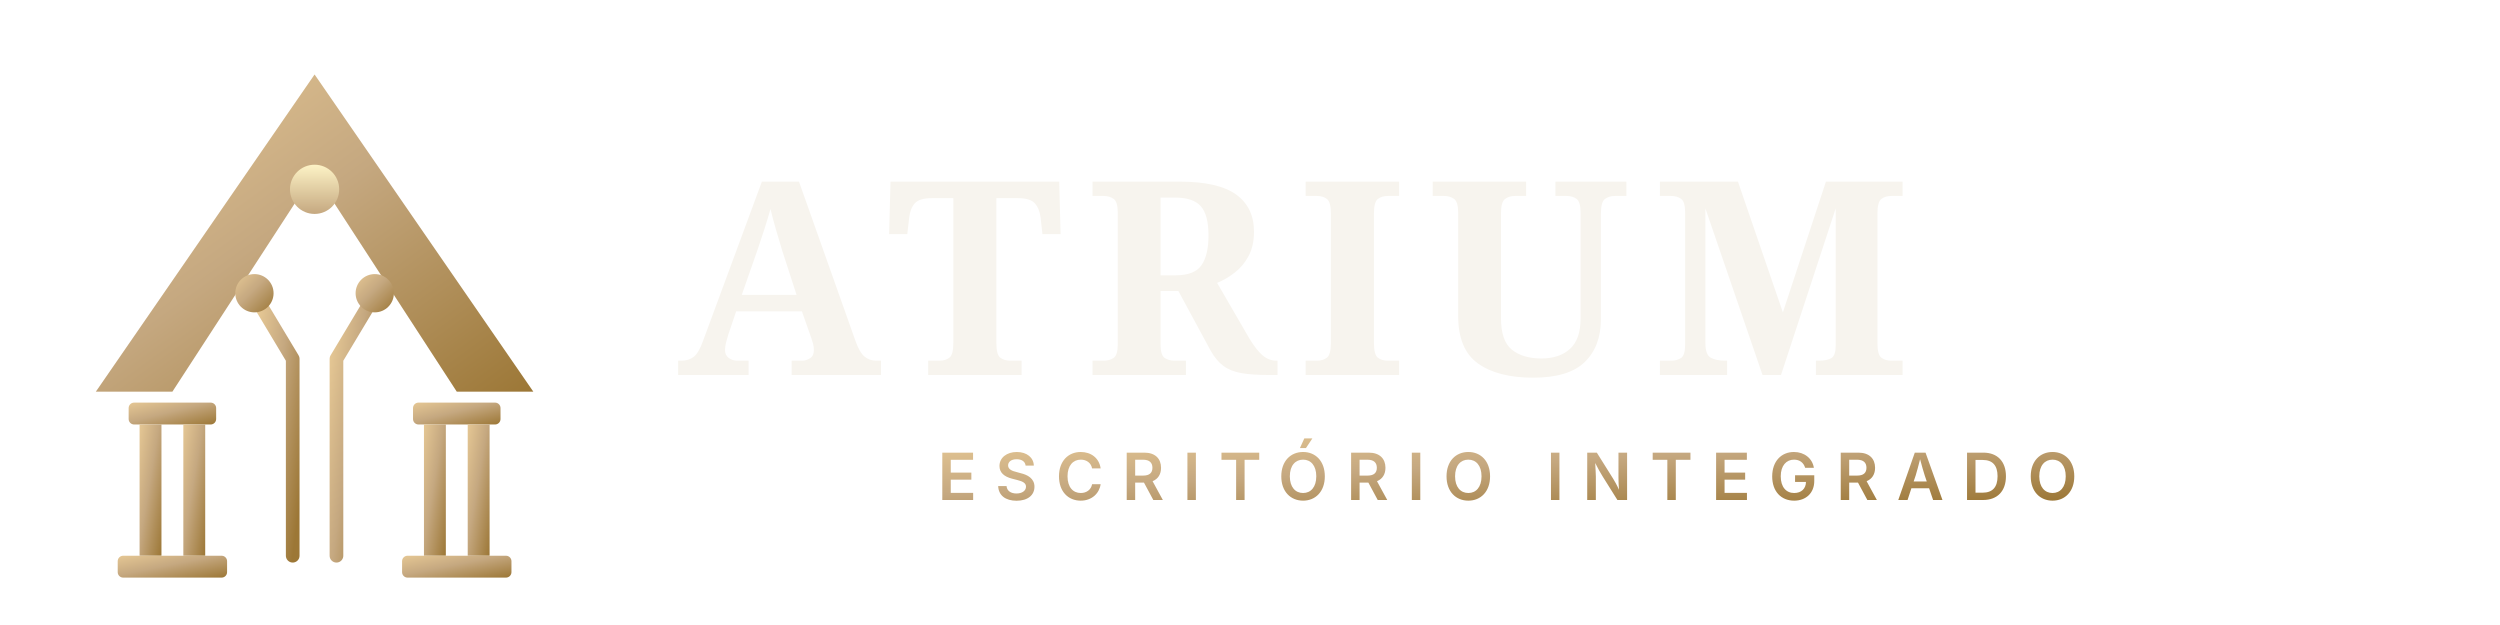
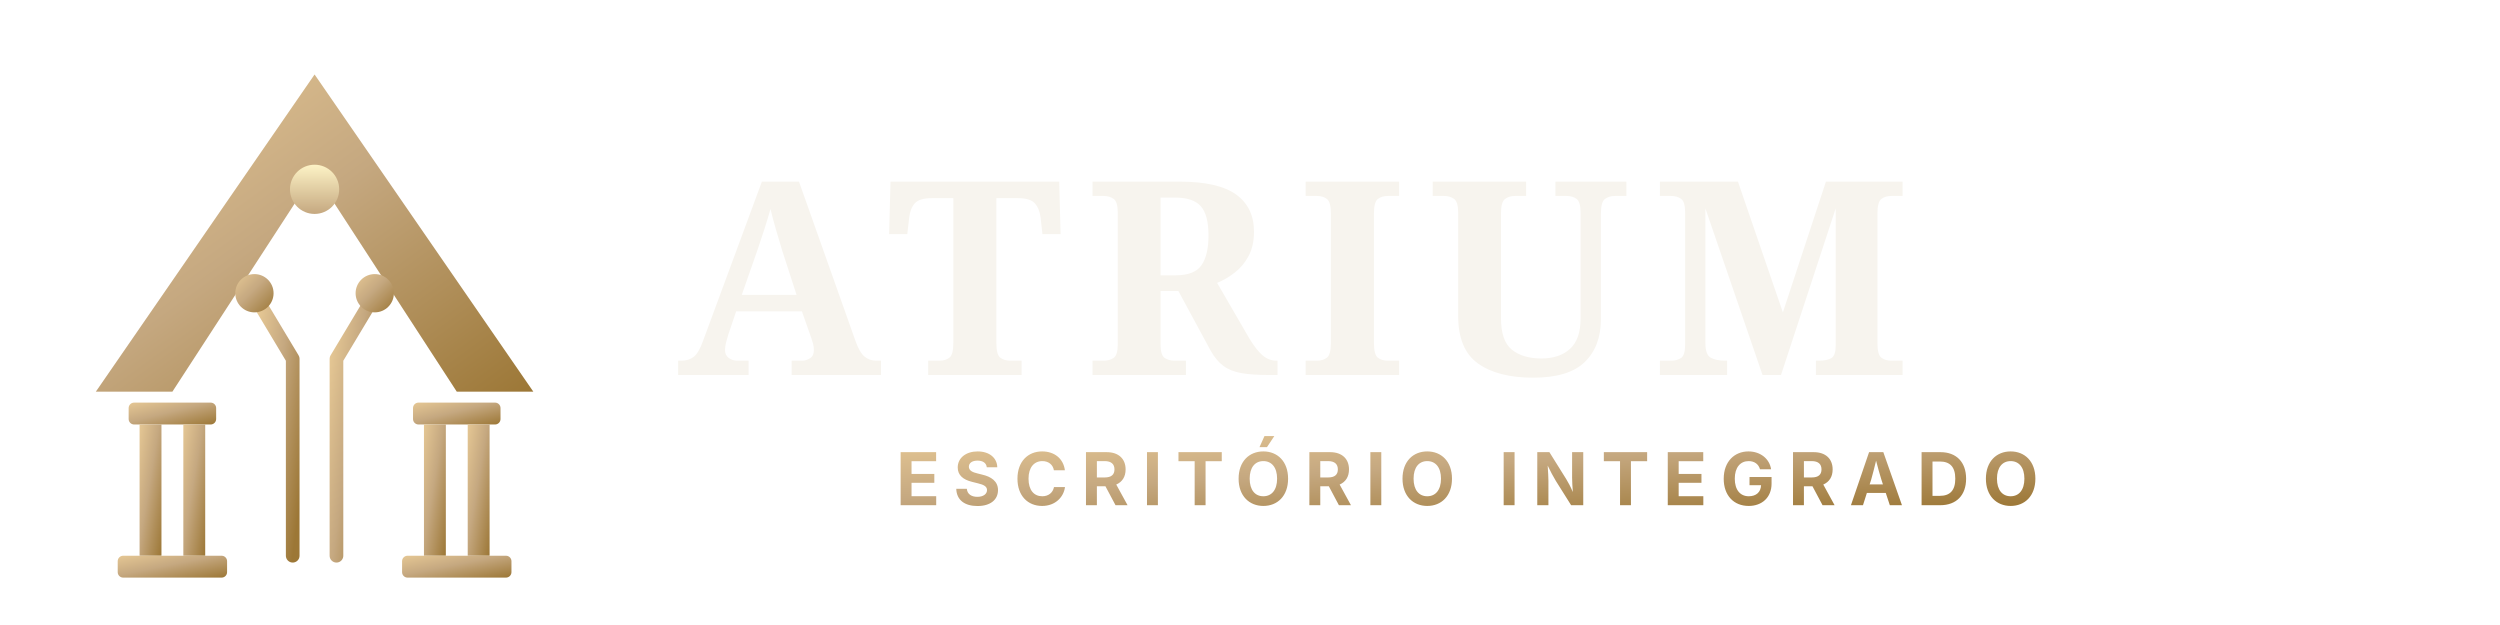
<svg xmlns="http://www.w3.org/2000/svg" viewBox="0 0 480 120" fill="none" width="100%" height="100%">
  <defs>
    <linearGradient id="goldGrad" x1="0%" y1="0%" x2="100%" y2="100%">
      <stop offset="0%" stop-color="#E5C794" />
      <stop offset="45%" stop-color="#C5A880" />
      <stop offset="100%" stop-color="#9C7736" />
    </linearGradient>
    <linearGradient id="goldLight" x1="0%" y1="0%" x2="0%" y2="100%">
      <stop offset="0%" stop-color="#FDF3C6" />
      <stop offset="100%" stop-color="#C5A880" />
    </linearGradient>
  </defs>
  <g transform="translate(10, 8) scale(1.05)">
    <path d="M48 6 L88 64 L74 64 L48 24 L22 64 L8 64 Z" fill="url(#goldGrad)" />
    <rect x="14" y="66" width="16" height="4" rx="1" fill="url(#goldGrad)" />
    <rect x="16" y="70" width="4" height="24" fill="url(#goldGrad)" />
    <rect x="24" y="70" width="4" height="24" fill="url(#goldGrad)" />
    <rect x="12" y="94" width="20" height="4" rx="1" fill="url(#goldGrad)" />
    <rect x="66" y="66" width="16" height="4" rx="1" fill="url(#goldGrad)" />
    <rect x="68" y="70" width="4" height="24" fill="url(#goldGrad)" />
    <rect x="76" y="70" width="4" height="24" fill="url(#goldGrad)" />
    <rect x="64" y="94" width="20" height="4" rx="1" fill="url(#goldGrad)" />
    <path d="M48 30 L48 94" stroke="url(#goldLight)" stroke-width="3" stroke-linecap="round" />
    <circle cx="48" cy="27" r="4.5" fill="url(#goldLight)" />
    <path d="M38 48 L44 58 L44 94" stroke="url(#goldGrad)" stroke-width="2.5" stroke-linecap="round" stroke-linejoin="round" />
    <circle cx="37" cy="46" r="3.5" fill="url(#goldGrad)" />
    <path d="M58 48 L52 58 L52 94" stroke="url(#goldGrad)" stroke-width="2.5" stroke-linecap="round" stroke-linejoin="round" />
    <circle cx="59" cy="46" r="3.5" fill="url(#goldGrad)" />
  </g>
  <g transform="translate(130, 20)">
    <text x="0" y="52" font-family="'Playfair Display', Georgia, serif" font-size="52" font-weight="700" letter-spacing="0.08em" fill="#F7F4EE">ATRIUM</text>
-     <line x1="0" y1="72" x2="40" y2="72" stroke="url(#goldGrad)" stroke-width="2" />
-     <text x="50" y="76" font-family="'Inter', -apple-system, sans-serif" font-size="12.5" font-weight="600" letter-spacing="0.28em" fill="url(#goldGrad)">ESCRITÓRIO INTEGRADO</text>
-     <line x1="305" y1="72" x2="345" y2="72" stroke="url(#goldGrad)" stroke-width="2" />
+     <line x1="0" y1="72" x2="32" y2="72" stroke="url(#goldGrad)" stroke-width="2" />
+     <text x="42" y="77" font-family="'Inter', -apple-system, sans-serif" font-size="14" font-weight="700" letter-spacing="0.18em" fill="url(#goldGrad)">ESCRITÓRIO INTEGRADO</text>
+     <line x1="280" y1="72" x2="345" y2="72" stroke="url(#goldGrad)" stroke-width="2" />
  </g>
</svg>
